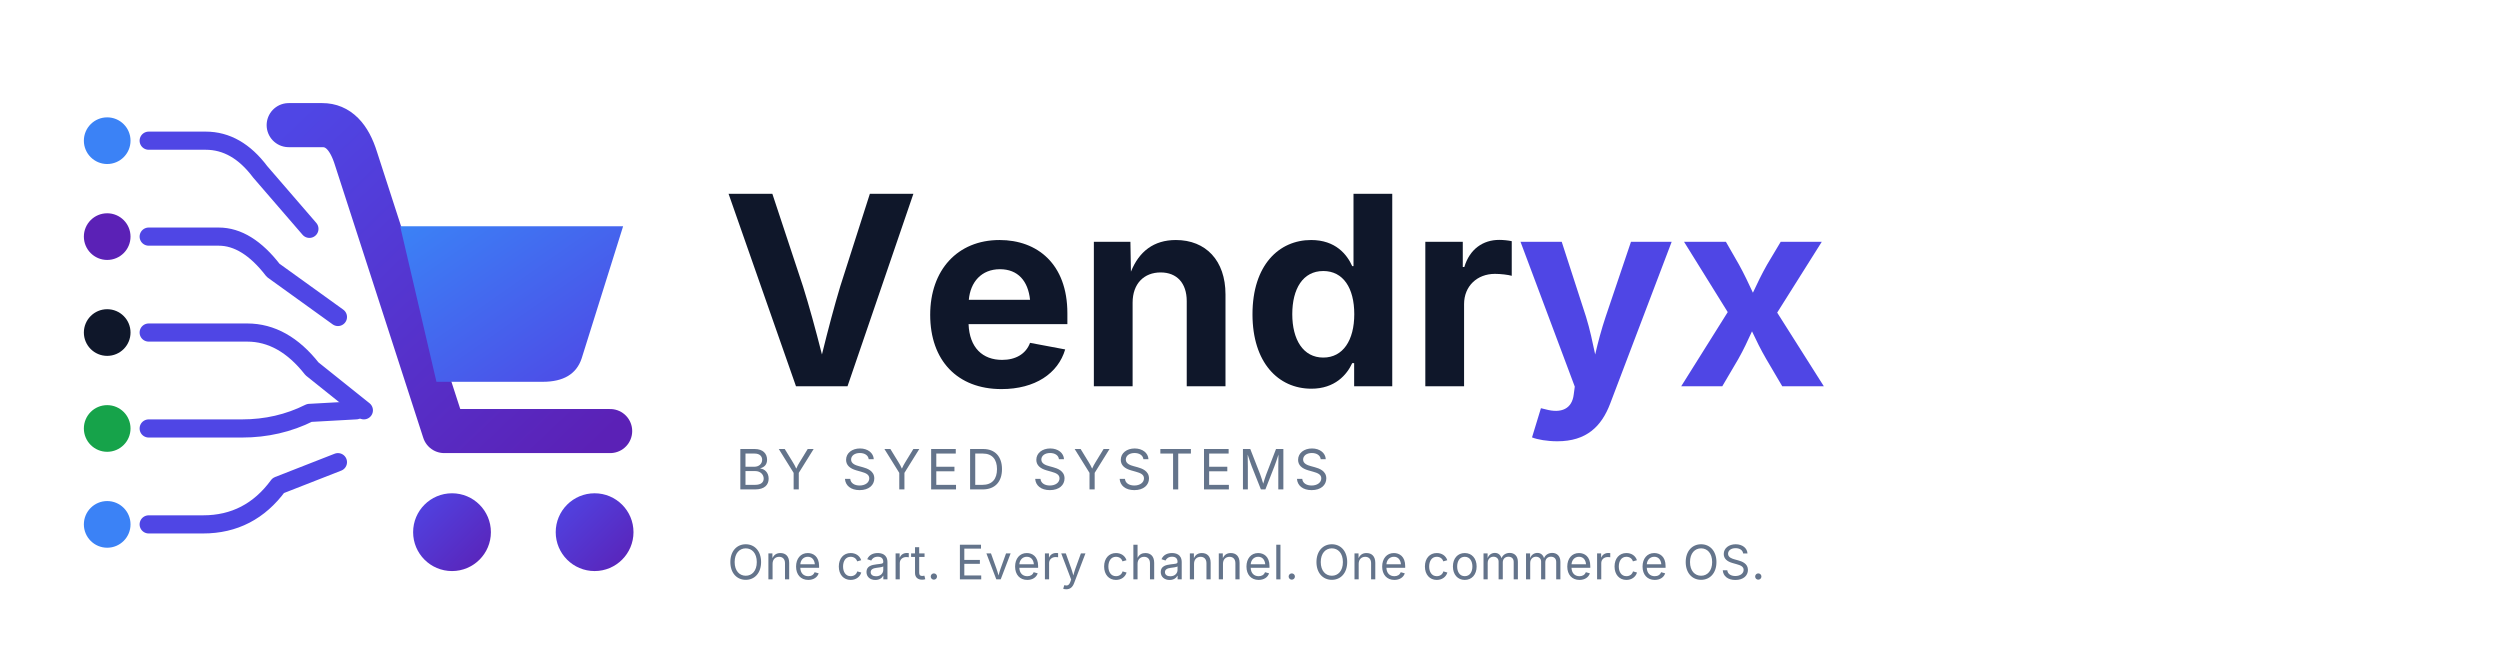
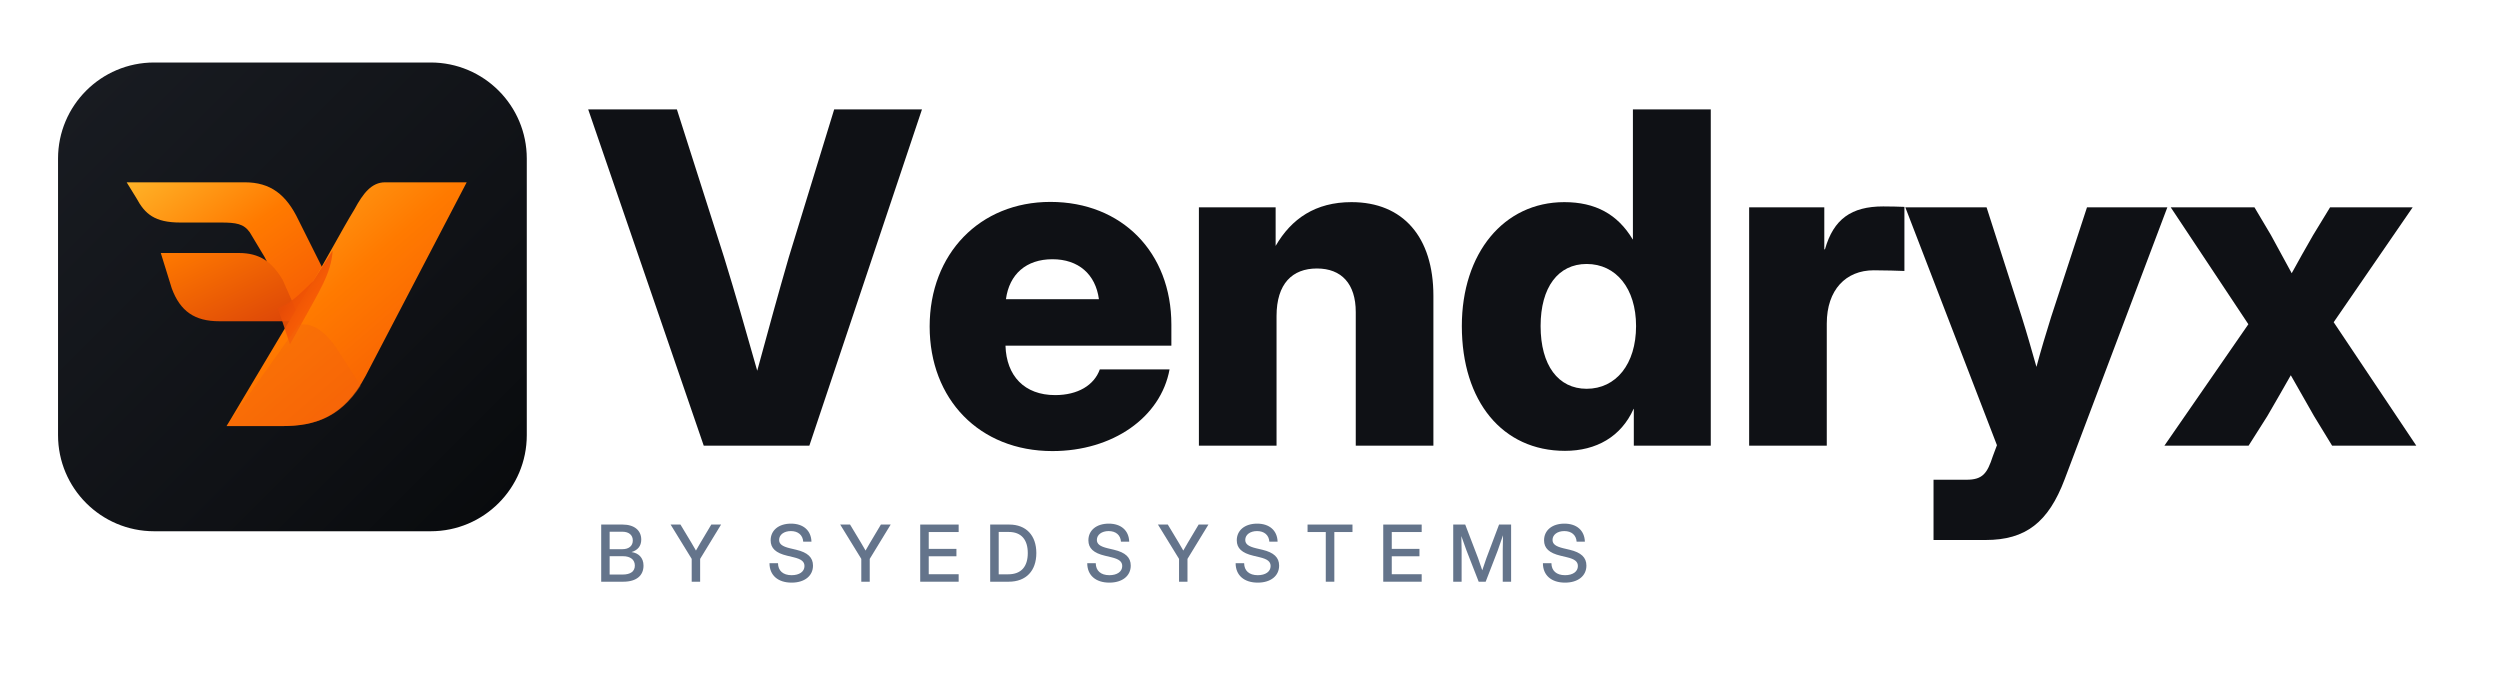
- <svg xmlns="http://www.w3.org/2000/svg" viewBox="0 0 945 252" role="img" aria-label="Vendryx commerce platform logo">
+ <svg xmlns="http://www.w3.org/2000/svg" width="1120" height="310" viewBox="0 0 1120 310" role="img" aria-label="Vendryx primary light with tagline">
  <defs>
-     <linearGradient id="cart-violet" x1="0" y1="0" x2="1" y2="1">
-       <stop stop-color="#4F46E5" />
-       <stop offset="1" stop-color="#5B21B6" />
+     <linearGradient id="orange-main" x1="0%" y1="0%" x2="85%" y2="100%">
+       <stop offset="0" stop-color="#FFAF24" />
+       <stop offset="0.48" stop-color="#FF7A00" />
+       <stop offset="1" stop-color="#F45605" />
    </linearGradient>
-     <linearGradient id="cart-blue" x1="0" y1="0" x2="1" y2="1">
-       <stop stop-color="#3B82F6" />
-       <stop offset="1" stop-color="#4F46E5" />
+     <linearGradient id="wing-top" x1="0%" y1="0%" x2="100%" y2="100%">
+       <stop offset="0" stop-color="#FFB328" />
+       <stop offset="0.46" stop-color="#FF7A00" />
+       <stop offset="1" stop-color="#F45605" />
    </linearGradient>
-     <linearGradient id="badge-ig" x1="0" y1="1" x2="1" y2="0">
-       <stop stop-color="#FCAF45" />
-       <stop offset=".4" stop-color="#E1306C" />
-       <stop offset="1" stop-color="#833AB4" />
+     <linearGradient id="wing-lower" x1="0%" y1="0%" x2="100%" y2="100%">
+       <stop offset="0" stop-color="#FF7A00" />
+       <stop offset="1" stop-color="#DB4408" />
+     </linearGradient>
+     <linearGradient id="fold" x1="0%" y1="0%" x2="90%" y2="100%">
+       <stop offset="0" stop-color="#CF3B09" />
+       <stop offset="0.58" stop-color="#F45605" />
+       <stop offset="1" stop-color="#FF7A00" />
+     </linearGradient>
+     <linearGradient id="icon-bg" x1="0%" y1="0%" x2="100%" y2="100%">
+       <stop offset="0" stop-color="#191C22" />
+       <stop offset="0.66" stop-color="#0F1115" />
+       <stop offset="1" stop-color="#080A0C" />
+     </linearGradient>
+     <linearGradient id="cover-glow" x1="0%" y1="0%" x2="100%" y2="100%">
+       <stop offset="0" stop-color="#FFA52C" />
+       <stop offset="1" stop-color="#F05408" />
    </linearGradient>
  </defs>
-   <g transform="translate(17 13) scale(0.98)">
-     <path d="M40 41H62Q74 41 83 53L102 75" fill="none" stroke="#4F46E5" stroke-width="7" stroke-linecap="round" stroke-linejoin="round" />
-     <path d="M40 78H67Q78 78 88 91L113 109" fill="none" stroke="#4F46E5" stroke-width="7" stroke-linecap="round" stroke-linejoin="round" />
-     <path d="M40 115H78Q92 115 103 129L123 145" fill="none" stroke="#4F46E5" stroke-width="7" stroke-linecap="round" stroke-linejoin="round" />
-     <path d="M40 152H76Q90 152 102 146L120 145" fill="none" stroke="#4F46E5" stroke-width="7" stroke-linecap="round" stroke-linejoin="round" />
-     <path d="M40 189H61Q79 189 90 174L113 165" fill="none" stroke="#4F46E5" stroke-width="7" stroke-linecap="round" stroke-linejoin="round" />
-     <path d="M94 35H107Q116 35 120 48L154 153H218" fill="none" stroke="url(#cart-violet)" stroke-width="17" stroke-linecap="round" stroke-linejoin="round" />
-     <path d="M137 74H223L207 125Q204 134 192 134H151Z" fill="url(#cart-blue)" />
-     <circle cx="157" cy="192" r="15" fill="url(#cart-violet)" />
-     <circle cx="212" cy="192" r="15" fill="url(#cart-violet)" />
-     <circle cx="24" cy="41" r="9" fill="#3B82F6" />
-     <circle cx="24" cy="78" r="9" fill="#5B21B6" />
-     <circle cx="24" cy="115" r="9" fill="#0F172A" />
-     <circle cx="24" cy="152" r="9" fill="#16A34A" />
-     <circle cx="24" cy="189" r="9" fill="#3B82F6" />
+   <rect x="26" y="28" width="210" height="210" rx="43.050" fill="url(#icon-bg)" />
+   <g transform="translate(49.10 64.75) scale(0.546)">
+     <path d="M 14 31 H 111 C 132 31 145 41 155 62 L 179 110 L 156 149 C 146 130 137 111 127 92 L 115 72 C 110 65 104 64 91 64 H 58 C 37 64 29 57 22 44 Z" fill="url(#wing-top)" />
+     <path d="M 42 89 H 106 C 123 89 133 96 142 111 L 157 145 H 90 C 70 145 58 137 51 118 Z" fill="url(#wing-lower)" />
+     <path d="M 226 31 H 293 L 210 190 C 192 224 168 231 142 231 H 96 L 167 112 C 177 96 190 71 201 53 C 208 40 215 31 226 31 Z" fill="url(#orange-main)" />
+     <path d="M 138 134 C 147 132 158 121 167 112 L 183 87 C 182 106 171 122 158 146 L 148 164 Z" fill="url(#fold)" opacity="0.90" />
+     <path d="M 155 148 C 169 145 181 158 190 173 L 206 198 C 189 224 168 231 142 231 H 96 Z" fill="#F3630B" opacity="0.42" />
  </g>
-   <path d="M300.881 146.0H320.363L345.266 73.246H328.811L317.58 108.354C315.383 115.678 313.137 124.076 310.695 133.988C308.205 124.174 305.861 115.678 303.566 108.354L291.945 73.246H275.393Z" fill="#0F172A" />
-   <path d="M378.566 147.074C391.262 147.074 399.953 141.166 402.639 132.084L389.357 129.594C387.795 133.793 383.938 136.039 378.811 136.039C371.438 136.039 366.457 131.449 366.115 122.514H403.469V118.412C403.469 99.76 392.092 90.727 377.834 90.727C361.867 90.727 351.613 102.152 351.613 118.998C351.613 136.234 361.867 147.074 378.566 147.074ZM366.213 113.334C366.799 106.596 370.998 101.762 377.98 101.762C384.768 101.762 388.625 106.205 389.357 113.334Z" fill="#0F172A" />
-   <path d="M428.127 114.408C428.127 107.182 432.473 102.982 438.723 102.982C444.875 102.982 448.586 107.035 448.586 113.822V146.0H463.234V111.283C463.234 98.49 455.812 90.727 444.484 90.727C436.086 90.727 430.568 95.072 427.492 102.689L427.297 91.41H413.479V146.0H428.127Z" fill="#0F172A" />
-   <path d="M495.705 146.928C504.592 146.928 509.133 141.654 511.135 137.26H511.867V146.0H526.271V73.246H511.623V100.59H511.135C509.182 96.244 504.885 90.727 495.607 90.727C483.498 90.727 473.439 100.15 473.439 118.803C473.439 136.967 483.107 146.928 495.705 146.928ZM500.197 135.16C492.58 135.16 488.479 128.373 488.479 118.754C488.479 109.184 492.482 102.445 500.197 102.445C507.717 102.445 511.916 108.842 511.916 118.754C511.916 128.617 507.668 135.16 500.197 135.16Z" fill="#0F172A" />
-   <path d="M538.771 146.0H553.42V114.945C553.42 108.158 558.352 103.52 565.09 103.52C567.238 103.52 570.119 103.861 571.438 104.252V91.166C570.119 90.873 568.215 90.678 566.701 90.678C560.549 90.678 555.52 94.193 553.518 100.932H552.932V91.41H538.771Z" fill="#0F172A" />
-   <path d="M579.104 165.336C581.203 166.166 584.816 166.801 588.674 166.801C599.611 166.801 605.373 161.283 608.693 152.445L631.887 91.41H616.506L606.936 119.73C605.373 124.418 604.104 129.105 602.98 133.988C601.955 129.154 600.979 124.467 599.514 119.73L590.334 91.41H574.758L595.266 146.146L594.875 149.076C594.24 154.545 590.188 156.352 584.279 154.74L582.473 154.301Z" fill="#4F46E5" />
-   <path d="M635.5 146.0H651.027L657.082 135.697C659.084 132.182 660.695 128.666 662.258 125.248C663.869 128.666 665.578 132.182 667.629 135.697L673.684 146.0H689.406L671.779 118.168L688.625 91.41H673.098L667.971 100.004C665.92 103.617 664.211 107.182 662.6 110.648C660.988 107.182 659.328 103.617 657.326 100.004L652.395 91.41H636.574L653.078 117.973Z" fill="#4F46E5" />
-   <path d="M279.846 185.0H285.434C289.033 185.0 290.551 183.236 290.551 180.929C290.551 178.53 288.879 177.217 287.454 177.125V176.981C288.787 176.623 289.956 175.73 289.956 173.772C289.956 171.537 288.449 169.722 285.26 169.722H279.846ZM281.794 183.277V178.068H285.485C287.444 178.068 288.674 179.381 288.674 180.909C288.674 182.231 287.762 183.277 285.383 183.277ZM281.794 176.428V171.444H285.219C287.198 171.444 288.09 172.49 288.09 173.813C288.09 175.392 286.798 176.428 285.157 176.428Z" fill="#64748B" />
-   <path d="M299.993 185.0H301.941V178.745L307.56 169.722H305.314L302.3 174.654C301.808 175.464 301.397 176.161 300.987 177.146C300.577 176.192 300.167 175.495 299.654 174.654L296.629 169.722H294.373L299.993 178.745Z" fill="#64748B" />
-   <path d="M324.936 185.267C328.464 185.267 330.484 183.339 330.484 180.837C330.484 177.986 327.797 177.063 326.156 176.612L324.629 176.192C323.511 175.884 321.717 175.32 321.717 173.721C321.717 172.285 323.029 171.239 325.008 171.239C326.823 171.239 328.197 172.09 328.371 173.577H330.279C330.186 171.27 328.084 169.517 325.07 169.517C322.116 169.517 319.82 171.229 319.82 173.813C319.82 175.843 321.255 177.104 323.716 177.802L325.562 178.325C327.192 178.786 328.587 179.33 328.587 180.806C328.587 182.437 327.008 183.523 324.936 183.523C323.142 183.523 321.542 182.734 321.388 181.001H319.389C319.563 183.564 321.624 185.267 324.936 185.267Z" fill="#64748B" />
-   <path d="M339.925 185.0H341.874V178.745L347.493 169.722H345.247L342.233 174.654C341.74 175.464 341.33 176.161 340.92 177.146C340.51 176.192 340.1 175.495 339.587 174.654L336.562 169.722H334.306L339.925 178.745Z" fill="#64748B" />
-   <path d="M351.972 185.0H361.375V183.277H353.92V178.15H360.78V176.428H353.92V171.444H361.282V169.722H351.972Z" fill="#64748B" />
-   <path d="M371.462 185.0C376.118 185.0 378.753 182.108 378.753 177.33C378.753 172.593 376.118 169.722 371.657 169.722H366.694V185.0ZM368.642 183.277V171.444H371.524C375.061 171.444 376.866 173.659 376.866 177.33C376.866 181.042 375.061 183.277 371.339 183.277Z" fill="#64748B" />
-   <path d="M396.847 185.267C400.374 185.267 402.394 183.339 402.394 180.837C402.394 177.986 399.708 177.063 398.067 176.612L396.539 176.192C395.422 175.884 393.627 175.32 393.627 173.721C393.627 172.285 394.94 171.239 396.919 171.239C398.734 171.239 400.108 172.09 400.282 173.577H402.189C402.097 171.27 399.995 169.517 396.98 169.517C394.027 169.517 391.73 171.229 391.73 173.813C391.73 175.843 393.166 177.104 395.627 177.802L397.472 178.325C399.103 178.786 400.497 179.33 400.497 180.806C400.497 182.437 398.918 183.523 396.847 183.523C395.052 183.523 393.453 182.734 393.299 181.001H391.3C391.474 183.564 393.535 185.267 396.847 185.267Z" fill="#64748B" />
-   <path d="M411.836 185.0H413.784V178.745L419.403 169.722H417.158L414.143 174.654C413.651 175.464 413.241 176.161 412.831 177.146C412.421 176.192 412.01 175.495 411.498 174.654L408.473 169.722H406.217L411.836 178.745Z" fill="#64748B" />
-   <path d="M428.773 185.267C432.301 185.267 434.321 183.339 434.321 180.837C434.321 177.986 431.634 177.063 429.994 176.612L428.466 176.192C427.348 175.884 425.554 175.32 425.554 173.721C425.554 172.285 426.866 171.239 428.845 171.239C430.66 171.239 432.034 172.09 432.208 173.577H434.116C434.023 171.27 431.921 169.517 428.907 169.517C425.954 169.517 423.657 171.229 423.657 173.813C423.657 175.843 425.092 177.104 427.553 177.802L429.399 178.325C431.029 178.786 432.424 179.33 432.424 180.806C432.424 182.437 430.845 183.523 428.773 183.523C426.979 183.523 425.379 182.734 425.226 181.001H423.226C423.4 183.564 425.461 185.267 428.773 185.267Z" fill="#64748B" />
-   <path d="M438.615 171.444H443.424V185.0H445.372V171.444H450.161V169.722H438.615Z" fill="#64748B" />
-   <path d="M455.112 185.0H464.514V183.277H457.06V178.15H463.92V176.428H457.06V171.444H464.422V169.722H455.112Z" fill="#64748B" />
-   <path d="M469.834 185.0H471.69V176.274C471.69 175.095 471.649 173.29 471.618 171.834C472.223 173.628 472.818 175.413 473.156 176.274L476.622 185.0H478.314L481.729 176.274C482.077 175.382 482.713 173.546 483.267 171.803C483.226 173.393 483.195 175.146 483.195 176.274V185.0H485.113V169.722H482.334L478.622 179.36C478.324 180.129 477.853 181.637 477.494 182.836C477.135 181.596 476.653 180.099 476.366 179.36L472.603 169.722H469.834Z" fill="#64748B" />
-   <path d="M495.795 185.267C499.322 185.267 501.342 183.339 501.342 180.837C501.342 177.986 498.656 177.063 497.015 176.612L495.487 176.192C494.37 175.884 492.575 175.32 492.575 173.721C492.575 172.285 493.888 171.239 495.867 171.239C497.682 171.239 499.056 172.09 499.23 173.577H501.137C501.045 171.27 498.943 169.517 495.928 169.517C492.975 169.517 490.678 171.229 490.678 173.813C490.678 175.843 492.114 177.104 494.575 177.802L496.421 178.325C498.051 178.786 499.445 179.33 499.445 180.806C499.445 182.437 497.866 183.523 495.795 183.523C494.001 183.523 492.401 182.734 492.247 181.001H490.248C490.422 183.564 492.483 185.267 495.795 185.267Z" fill="#64748B" />
-   <path d="M281.891 219.176C285.248 219.176 287.691 216.609 287.691 212.461C287.691 208.304 285.248 205.729 281.891 205.729C278.533 205.729 276.072 208.304 276.072 212.461C276.072 216.609 278.533 219.176 281.891 219.176ZM281.891 217.629C279.535 217.629 277.698 215.801 277.698 212.461C277.698 209.104 279.535 207.275 281.891 207.275C284.229 207.275 286.065 209.095 286.065 212.461C286.065 215.81 284.229 217.629 281.891 217.629Z" fill="#64748B" />
-   <path d="M292.034 213.111C292.034 211.433 293.098 210.475 294.513 210.475C295.884 210.475 296.728 211.38 296.728 212.892V219.0H298.31V212.76C298.31 210.272 296.974 209.051 294.988 209.051C293.669 209.051 292.614 209.604 291.982 210.993L291.973 209.174H290.452V219.0H292.034Z" fill="#64748B" />
-   <path d="M305.518 219.211C307.531 219.211 308.998 218.2 309.455 216.715L307.926 216.293C307.557 217.295 306.687 217.805 305.527 217.805C303.787 217.805 302.591 216.68 302.512 214.623H309.614V213.964C309.614 210.334 307.416 209.051 305.333 209.051C302.653 209.051 300.913 211.151 300.913 214.166C300.913 217.189 302.67 219.211 305.518 219.211ZM302.521 213.287C302.618 211.784 303.646 210.457 305.333 210.457C306.951 210.457 307.856 211.617 308.005 213.287Z" fill="#64748B" />
-   <path d="M321.543 219.211C323.468 219.211 325.032 218.165 325.559 216.416L324.048 215.985C323.758 217.049 322.861 217.796 321.543 217.796C319.583 217.796 318.678 216.082 318.678 214.148C318.678 212.188 319.583 210.466 321.543 210.466C322.835 210.466 323.714 211.187 324.004 212.197L325.524 211.767C324.988 210.053 323.441 209.051 321.543 209.051C318.871 209.051 317.069 211.072 317.069 214.148C317.069 217.181 318.871 219.211 321.543 219.211Z" fill="#64748B" />
-   <path d="M330.878 219.229C332.539 219.229 333.462 218.358 333.796 217.664H333.901V219.0H335.457V212.522C335.457 209.455 333.093 209.051 331.774 209.051C330.254 209.051 328.566 209.596 327.811 211.38L329.331 211.881C329.639 211.195 330.403 210.439 331.818 210.439C333.181 210.439 333.875 211.143 333.875 212.364V212.417C333.875 213.146 333.102 213.094 331.353 213.313C329.533 213.542 327.529 213.955 327.529 216.205C327.529 218.139 329.015 219.229 330.878 219.229ZM331.15 217.831C329.973 217.831 329.12 217.304 329.12 216.284C329.12 215.168 330.131 214.799 331.282 214.649C331.889 214.57 333.611 214.395 333.875 214.087V215.449C333.875 216.653 332.899 217.831 331.15 217.831Z" fill="#64748B" />
-   <path d="M338.534 219.0H340.116V212.848C340.116 211.521 341.154 210.562 342.569 210.562C342.99 210.562 343.421 210.633 343.518 210.65V209.06C343.333 209.051 342.946 209.033 342.718 209.033C341.549 209.033 340.529 209.692 340.169 210.686H340.064V209.174H338.534Z" fill="#64748B" />
-   <path d="M349.478 209.174H347.456V206.836H345.874V209.174H344.398V210.527H345.874V216.574C345.874 218.183 346.876 219.123 348.573 219.123C348.977 219.123 349.425 219.062 349.75 218.947L349.425 217.611C349.162 217.664 348.819 217.717 348.617 217.717C347.782 217.717 347.456 217.33 347.456 216.451V210.527H349.478Z" fill="#64748B" />
-   <path d="M353.004 219.114C353.663 219.114 354.19 218.587 354.19 217.928C354.19 217.269 353.663 216.741 353.004 216.741C352.344 216.741 351.817 217.269 351.817 217.928C351.817 218.587 352.344 219.114 353.004 219.114Z" fill="#64748B" />
-   <path d="M362.841 219.0H370.9V217.523H364.511V213.129H370.391V211.652H364.511V207.381H370.821V205.904H362.841Z" fill="#64748B" />
-   <path d="M376.606 219.0H378.267L382.02 209.174H380.288L378.196 215.001C377.889 215.854 377.66 216.715 377.441 217.532C377.212 216.715 376.984 215.854 376.676 215.001L374.584 209.174H372.853Z" fill="#64748B" />
-   <path d="M388.314 219.211C390.327 219.211 391.794 218.2 392.251 216.715L390.722 216.293C390.353 217.295 389.483 217.805 388.323 217.805C386.582 217.805 385.387 216.68 385.308 214.623H392.41V213.964C392.41 210.334 390.212 209.051 388.129 209.051C385.449 209.051 383.708 211.151 383.708 214.166C383.708 217.189 385.466 219.211 388.314 219.211ZM385.317 213.287C385.413 211.784 386.442 210.457 388.129 210.457C389.746 210.457 390.652 211.617 390.801 213.287Z" fill="#64748B" />
-   <path d="M394.977 219.0H396.559V212.848C396.559 211.521 397.596 210.562 399.011 210.562C399.433 210.562 399.864 210.633 399.961 210.65V209.06C399.776 209.051 399.389 209.033 399.161 209.033C397.992 209.033 396.972 209.692 396.612 210.686H396.506V209.174H394.977Z" fill="#64748B" />
-   <path d="M401.895 222.56C402.062 222.639 402.493 222.744 403.055 222.744C404.444 222.744 405.393 222.032 405.991 220.468L410.306 209.174H408.584L406.474 215.001C406.167 215.854 405.938 216.706 405.719 217.523C405.49 216.706 405.27 215.862 404.963 215.001L402.871 209.174H401.139L404.892 219.053L404.611 219.87C404.128 221.276 403.433 221.487 402.467 221.232L402.3 221.188Z" fill="#64748B" />
-   <path d="M421.831 219.211C423.756 219.211 425.321 218.165 425.848 216.416L424.336 215.985C424.046 217.049 423.15 217.796 421.831 217.796C419.871 217.796 418.966 216.082 418.966 214.148C418.966 212.188 419.871 210.466 421.831 210.466C423.123 210.466 424.002 211.187 424.292 212.197L425.813 211.767C425.277 210.053 423.73 209.051 421.831 209.051C419.159 209.051 417.358 211.072 417.358 214.148C417.358 217.181 419.159 219.211 421.831 219.211Z" fill="#64748B" />
-   <path d="M429.997 213.111C429.997 211.433 431.061 210.475 432.476 210.475C433.847 210.475 434.691 211.38 434.691 212.892V219.0H436.282V212.76C436.282 210.272 434.937 209.051 432.951 209.051C431.667 209.051 430.639 209.569 429.997 210.879V205.904H428.415V219.0H429.997Z" fill="#64748B" />
-   <path d="M442.11 219.229C443.771 219.229 444.694 218.358 445.028 217.664H445.133V219.0H446.689V212.522C446.689 209.455 444.325 209.051 443.006 209.051C441.486 209.051 439.798 209.596 439.043 211.38L440.563 211.881C440.871 211.195 441.635 210.439 443.05 210.439C444.413 210.439 445.107 211.143 445.107 212.364V212.417C445.107 213.146 444.334 213.094 442.585 213.313C440.765 213.542 438.761 213.955 438.761 216.205C438.761 218.139 440.247 219.229 442.11 219.229ZM442.382 217.831C441.205 217.831 440.352 217.304 440.352 216.284C440.352 215.168 441.363 214.799 442.514 214.649C443.121 214.57 444.843 214.395 445.107 214.087V215.449C445.107 216.653 444.131 217.831 442.382 217.831Z" fill="#64748B" />
-   <path d="M451.348 213.111C451.348 211.433 452.412 210.475 453.827 210.475C455.198 210.475 456.042 211.38 456.042 212.892V219.0H457.624V212.76C457.624 210.272 456.288 209.051 454.302 209.051C452.983 209.051 451.929 209.604 451.296 210.993L451.287 209.174H449.766V219.0H451.348Z" fill="#64748B" />
-   <path d="M462.283 213.111C462.283 211.433 463.347 210.475 464.762 210.475C466.133 210.475 466.977 211.38 466.977 212.892V219.0H468.559V212.76C468.559 210.272 467.223 209.051 465.236 209.051C463.918 209.051 462.863 209.604 462.23 210.993L462.222 209.174H460.701V219.0H462.283Z" fill="#64748B" />
-   <path d="M475.767 219.211C477.779 219.211 479.247 218.2 479.704 216.715L478.175 216.293C477.806 217.295 476.936 217.805 475.776 217.805C474.035 217.805 472.84 216.68 472.761 214.623H479.863V213.964C479.863 210.334 477.665 209.051 475.582 209.051C472.902 209.051 471.161 211.151 471.161 214.166C471.161 217.189 472.919 219.211 475.767 219.211ZM472.77 213.287C472.866 211.784 473.895 210.457 475.582 210.457C477.199 210.457 478.105 211.617 478.254 213.287Z" fill="#64748B" />
-   <path d="M484.012 205.904H482.43V219.0H484.012Z" fill="#64748B" />
-   <path d="M488.294 219.114C488.953 219.114 489.48 218.587 489.48 217.928C489.48 217.269 488.953 216.741 488.294 216.741C487.634 216.741 487.107 217.269 487.107 217.928C487.107 218.587 487.634 219.114 488.294 219.114Z" fill="#64748B" />
-   <path d="M503.439 219.176C506.797 219.176 509.24 216.609 509.24 212.461C509.24 208.304 506.797 205.729 503.439 205.729C500.082 205.729 497.621 208.304 497.621 212.461C497.621 216.609 500.082 219.176 503.439 219.176ZM503.439 217.629C501.084 217.629 499.247 215.801 499.247 212.461C499.247 209.104 501.084 207.275 503.439 207.275C505.777 207.275 507.614 209.095 507.614 212.461C507.614 215.81 505.777 217.629 503.439 217.629Z" fill="#64748B" />
-   <path d="M513.583 213.111C513.583 211.433 514.647 210.475 516.062 210.475C517.433 210.475 518.277 211.38 518.277 212.892V219.0H519.859V212.76C519.859 210.272 518.523 209.051 516.536 209.051C515.218 209.051 514.163 209.604 513.53 210.993L513.522 209.174H512.001V219.0H513.583Z" fill="#64748B" />
-   <path d="M527.067 219.211C529.079 219.211 530.547 218.2 531.004 216.715L529.475 216.293C529.106 217.295 528.236 217.805 527.076 217.805C525.335 217.805 524.14 216.68 524.061 214.623H531.163V213.964C531.163 210.334 528.965 209.051 526.882 209.051C524.202 209.051 522.461 211.151 522.461 214.166C522.461 217.189 524.219 219.211 527.067 219.211ZM524.07 213.287C524.166 211.784 525.195 210.457 526.882 210.457C528.499 210.457 529.405 211.617 529.554 213.287Z" fill="#64748B" />
-   <path d="M543.092 219.211C545.016 219.211 546.581 218.165 547.108 216.416L545.596 215.985C545.306 217.049 544.41 217.796 543.092 217.796C541.132 217.796 540.226 216.082 540.226 214.148C540.226 212.188 541.132 210.466 543.092 210.466C544.384 210.466 545.263 211.187 545.553 212.197L547.073 211.767C546.537 210.053 544.99 209.051 543.092 209.051C540.42 209.051 538.618 211.072 538.618 214.148C538.618 217.181 540.42 219.211 543.092 219.211Z" fill="#64748B" />
-   <path d="M553.675 219.211C556.355 219.211 558.166 217.181 558.166 214.148C558.166 211.072 556.355 209.051 553.675 209.051C551.003 209.051 549.201 211.072 549.201 214.148C549.201 217.181 551.003 219.211 553.675 219.211ZM553.675 217.796C551.715 217.796 550.81 216.082 550.81 214.148C550.81 212.188 551.715 210.466 553.675 210.466C555.661 210.466 556.566 212.197 556.566 214.148C556.566 216.082 555.661 217.796 553.675 217.796Z" fill="#64748B" />
-   <path d="M560.769 219.0H562.351V212.812C562.351 211.248 563.397 210.439 564.548 210.439C565.655 210.439 566.473 211.169 566.473 212.259V219.0H568.055V212.584C568.055 211.345 568.863 210.439 570.191 210.439C571.245 210.439 572.177 211.002 572.177 212.417V219.0H573.759V212.373C573.759 210.097 572.37 208.998 570.665 208.998C569.241 208.998 568.037 209.763 567.571 211.002C567.22 209.789 566.359 208.998 565.067 208.998C563.906 208.998 562.799 209.648 562.316 210.976L562.307 209.174H560.769Z" fill="#64748B" />
-   <path d="M576.836 219.0H578.418V212.812C578.418 211.248 579.464 210.439 580.616 210.439C581.723 210.439 582.54 211.169 582.54 212.259V219.0H584.122V212.584C584.122 211.345 584.931 210.439 586.258 210.439C587.313 210.439 588.245 211.002 588.245 212.417V219.0H589.827V212.373C589.827 210.097 588.438 208.998 586.733 208.998C585.309 208.998 584.105 209.763 583.639 211.002C583.288 209.789 582.426 208.998 581.134 208.998C579.974 208.998 578.867 209.648 578.383 210.976L578.374 209.174H576.836Z" fill="#64748B" />
-   <path d="M597.035 219.211C599.047 219.211 600.515 218.2 600.972 216.715L599.443 216.293C599.074 217.295 598.204 217.805 597.044 217.805C595.303 217.805 594.108 216.68 594.029 214.623H601.13V213.964C601.13 210.334 598.933 209.051 596.85 209.051C594.17 209.051 592.429 211.151 592.429 214.166C592.429 217.189 594.187 219.211 597.035 219.211ZM594.038 213.287C594.134 211.784 595.163 210.457 596.85 210.457C598.467 210.457 599.373 211.617 599.522 213.287Z" fill="#64748B" />
-   <path d="M603.698 219.0H605.28V212.848C605.28 211.521 606.317 210.562 607.732 210.562C608.154 210.562 608.585 210.633 608.681 210.65V209.06C608.497 209.051 608.11 209.033 607.882 209.033C606.713 209.033 605.693 209.692 605.333 210.686H605.227V209.174H603.698Z" fill="#64748B" />
-   <path d="M614.773 219.211C616.698 219.211 618.263 218.165 618.79 216.416L617.278 215.985C616.988 217.049 616.092 217.796 614.773 217.796C612.813 217.796 611.908 216.082 611.908 214.148C611.908 212.188 612.813 210.466 614.773 210.466C616.065 210.466 616.944 211.187 617.234 212.197L618.755 211.767C618.219 210.053 616.672 209.051 614.773 209.051C612.102 209.051 610.3 211.072 610.3 214.148C610.3 217.181 612.102 219.211 614.773 219.211Z" fill="#64748B" />
-   <path d="M625.488 219.211C627.501 219.211 628.969 218.2 629.426 216.715L627.897 216.293C627.528 217.295 626.657 217.805 625.497 217.805C623.757 217.805 622.562 216.68 622.483 214.623H629.584V213.964C629.584 210.334 627.387 209.051 625.304 209.051C622.623 209.051 620.883 211.151 620.883 214.166C620.883 217.189 622.641 219.211 625.488 219.211ZM622.491 213.287C622.588 211.784 623.616 210.457 625.304 210.457C626.921 210.457 627.826 211.617 627.976 213.287Z" fill="#64748B" />
-   <path d="M643.016 219.176C646.374 219.176 648.817 216.609 648.817 212.461C648.817 208.304 646.374 205.729 643.016 205.729C639.659 205.729 637.198 208.304 637.198 212.461C637.198 216.609 639.659 219.176 643.016 219.176ZM643.016 217.629C640.661 217.629 638.824 215.801 638.824 212.461C638.824 209.104 640.661 207.275 643.016 207.275C645.354 207.275 647.191 209.095 647.191 212.461C647.191 215.81 645.354 217.629 643.016 217.629Z" fill="#64748B" />
-   <path d="M655.964 219.229C658.987 219.229 660.719 217.576 660.719 215.432C660.719 212.988 658.416 212.197 657.01 211.811L655.7 211.45C654.742 211.187 653.204 210.703 653.204 209.332C653.204 208.102 654.329 207.205 656.025 207.205C657.581 207.205 658.759 207.935 658.908 209.209H660.543C660.464 207.231 658.662 205.729 656.078 205.729C653.547 205.729 651.578 207.196 651.578 209.411C651.578 211.151 652.808 212.232 654.918 212.83L656.5 213.278C657.897 213.674 659.093 214.14 659.093 215.405C659.093 216.803 657.739 217.734 655.964 217.734C654.426 217.734 653.054 217.058 652.923 215.572H651.209C651.358 217.77 653.125 219.229 655.964 219.229Z" fill="#64748B" />
-   <path d="M664.631 219.114C665.29 219.114 665.817 218.587 665.817 217.928C665.817 217.269 665.29 216.741 664.631 216.741C663.972 216.741 663.444 217.269 663.444 217.928C663.444 218.587 663.972 219.114 664.631 219.114Z" fill="#64748B" />
+   <path d="M517 0H985L1484 1490H1095L894 835C848 676 802 509 754 332C704 509 656 676 607 835L398 1490H5Z" transform="translate(263.000 199.654) scale(0.10111 -0.10111)" fill="#0F1115" />
+   <path d="M596 -24C863 -24 1076 125 1115 338H806C781 268 709 224 608 224C472 224 392 309 388 443H1123V536C1123 856 904 1080 587 1080C274 1080 52 850 52 528C52 206 272 -24 596 -24ZM390 649C405 760 480 826 596 826C711 826 787 760 802 649Z" transform="translate(411.227 199.654) scale(0.10111 -0.10111)" fill="#0F1115" />
+   <path d="M440 574C440 718 510 785 619 785C728 785 791 717 791 592V0H1135V664C1135 924 1001 1079 772 1079C613 1079 506 1006 436 885V1056H96V0H440Z" transform="translate(527.402 199.654) scale(0.10111 -0.10111)" fill="#0F1115" />
+   <path d="M509 -23C648 -23 758 40 813 163H814V0H1155V1490H810V914H809C742 1026 643 1079 506 1079C238 1079 52 853 52 530C52 196 232 -23 509 -23ZM605 252C479 252 401 356 401 530C401 702 479 805 605 805C735 805 824 697 824 530C824 361 735 252 605 252Z" transform="translate(649.644 199.654) scale(0.10111 -0.10111)" fill="#0F1115" />
+   <path d="M96 0H440V541C440 691 525 777 648 777C698 777 759 775 784 774V1058C756 1059 727 1060 690 1060C549 1060 470 1004 432 870H429V1056H96Z" transform="translate(773.908 199.654) scale(0.10111 -0.10111)" fill="#0F1115" />
+   <path d="M129 -418H360C537 -418 638 -340 710 -149L1165 1056H809L650 570C627 497 605 423 585 349C564 423 543 497 520 570L364 1056H4L410 2L392 -46C367 -123 347 -151 275 -151H129Z" transform="translate(853.178 199.654) scale(0.10111 -0.10111)" fill="#0F1115" />
+   <path d="M4 0H377L460 131C498 196 531 254 564 312C597 254 630 196 667 131L747 0H1120L754 547L1104 1056H738L663 933C628 873 598 818 568 764C539 818 509 873 476 933L403 1056H32L376 538Z" transform="translate(969.252 199.654) scale(0.10111 -0.10111)" fill="#0F1115" />
+   <path d="M136 0H710C1062 0 1239 166 1239 419C1239 631 1103 748 930 772V774C1086 822 1180 927 1180 1098C1180 1337 1000 1490 693 1490H136ZM356 187V665H704C901 665 1013 571 1013 420C1013 268 898 187 696 187ZM356 848V1303H690C859 1303 960 1215 960 1075C960 935 859 848 690 848Z" transform="translate(267.000 260.607) scale(0.017186 -0.017186)" fill="#64748B" />
+   <path d="M566 0H786V595L1332 1490H1077L797 1020C755 950 716 881 677 812C638 881 598 950 556 1020L273 1490H16L566 595Z" transform="translate(300.152 260.607) scale(0.017186 -0.017186)" fill="#64748B" />
+   <path d="M652 -24C990 -24 1209 152 1209 420C1209 633 1071 762 772 833L611 871C406 920 326 982 326 1090C326 1225 453 1320 633 1320C821 1320 943 1215 954 1044H1169C1160 1335 957 1514 636 1514C316 1514 105 1341 105 1079C105 873 237 748 538 677L701 638C908 589 987 523 987 408C987 263 854 170 652 170C429 170 298 286 297 483H75C75 168 295 -24 652 -24Z" transform="translate(343.444 260.607) scale(0.017186 -0.017186)" fill="#64748B" />
+   <path d="M566 0H786V595L1332 1490H1077L797 1020C755 950 716 881 677 812C638 881 598 950 556 1020L273 1490H16L566 595Z" transform="translate(376.132 260.607) scale(0.017186 -0.017186)" fill="#64748B" />
+   <path d="M136 0H1138V195H358V663H1080V856H358V1295H1138V1490H136Z" transform="translate(409.920 260.607) scale(0.017186 -0.017186)" fill="#64748B" />
+   <path d="M618 0C1073 0 1339 284 1339 747C1339 1208 1072 1490 633 1490H136V0ZM358 193V1297H619C951 1297 1116 1092 1116 747C1116 400 951 193 604 193Z" transform="translate(441.267 260.607) scale(0.017186 -0.017186)" fill="#64748B" />
+   <path d="M652 -24C990 -24 1209 152 1209 420C1209 633 1071 762 772 833L611 871C406 920 326 982 326 1090C326 1225 453 1320 633 1320C821 1320 943 1215 954 1044H1169C1160 1335 957 1514 636 1514C316 1514 105 1341 105 1079C105 873 237 748 538 677L701 638C908 589 987 523 987 408C987 263 854 170 652 170C429 170 298 286 297 483H75C75 168 295 -24 652 -24Z" transform="translate(485.796 260.607) scale(0.017186 -0.017186)" fill="#64748B" />
+   <path d="M566 0H786V595L1332 1490H1077L797 1020C755 950 716 881 677 812C638 881 598 950 556 1020L273 1490H16L566 595Z" transform="translate(518.484 260.607) scale(0.017186 -0.017186)" fill="#64748B" />
+   <path d="M652 -24C990 -24 1209 152 1209 420C1209 633 1071 762 772 833L611 871C406 920 326 982 326 1090C326 1225 453 1320 633 1320C821 1320 943 1215 954 1044H1169C1160 1335 957 1514 636 1514C316 1514 105 1341 105 1079C105 873 237 748 538 677L701 638C908 589 987 523 987 408C987 263 854 170 652 170C429 170 298 286 297 483H75C75 168 295 -24 652 -24Z" transform="translate(552.272 260.607) scale(0.017186 -0.017186)" fill="#64748B" />
+   <path d="M48 1295H523V0H746V1295H1219V1490H48Z" transform="translate(584.960 260.607) scale(0.017186 -0.017186)" fill="#64748B" />
+   <path d="M136 0H1138V195H358V663H1080V856H358V1295H1138V1490H136Z" transform="translate(617.356 260.607) scale(0.017186 -0.017186)" fill="#64748B" />
+   <path d="M136 0H355V812C355 913 351 1055 348 1190C402 1036 452 894 483 812L800 0H982L1296 812C1328 897 1379 1049 1434 1211C1431 1070 1427 918 1427 812V0H1645V1490H1331L1002 617C976 541 927 400 893 297C859 400 810 541 783 617L449 1490H136Z" transform="translate(648.704 260.607) scale(0.017186 -0.017186)" fill="#64748B" />
+   <path d="M652 -24C990 -24 1209 152 1209 420C1209 633 1071 762 772 833L611 871C406 920 326 982 326 1090C326 1225 453 1320 633 1320C821 1320 943 1215 954 1044H1169C1160 1335 957 1514 636 1514C316 1514 105 1341 105 1079C105 873 237 748 538 677L701 638C908 589 987 523 987 408C987 263 854 170 652 170C429 170 298 286 297 483H75C75 168 295 -24 652 -24Z" transform="translate(689.933 260.607) scale(0.017186 -0.017186)" fill="#64748B" />
</svg>
